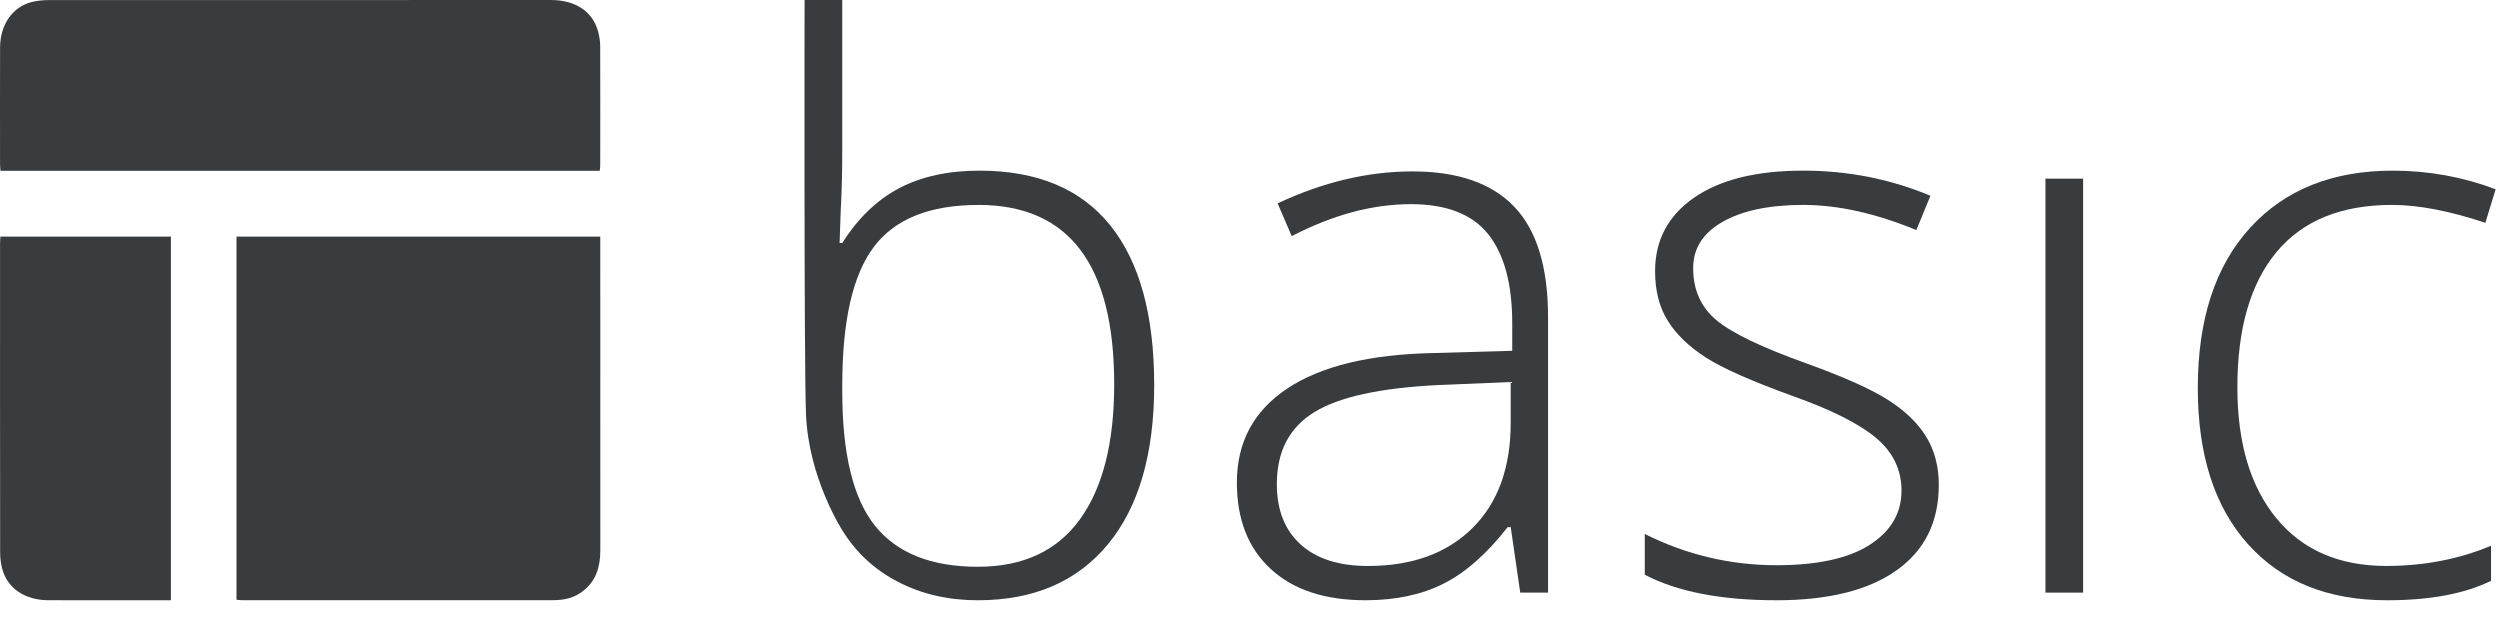
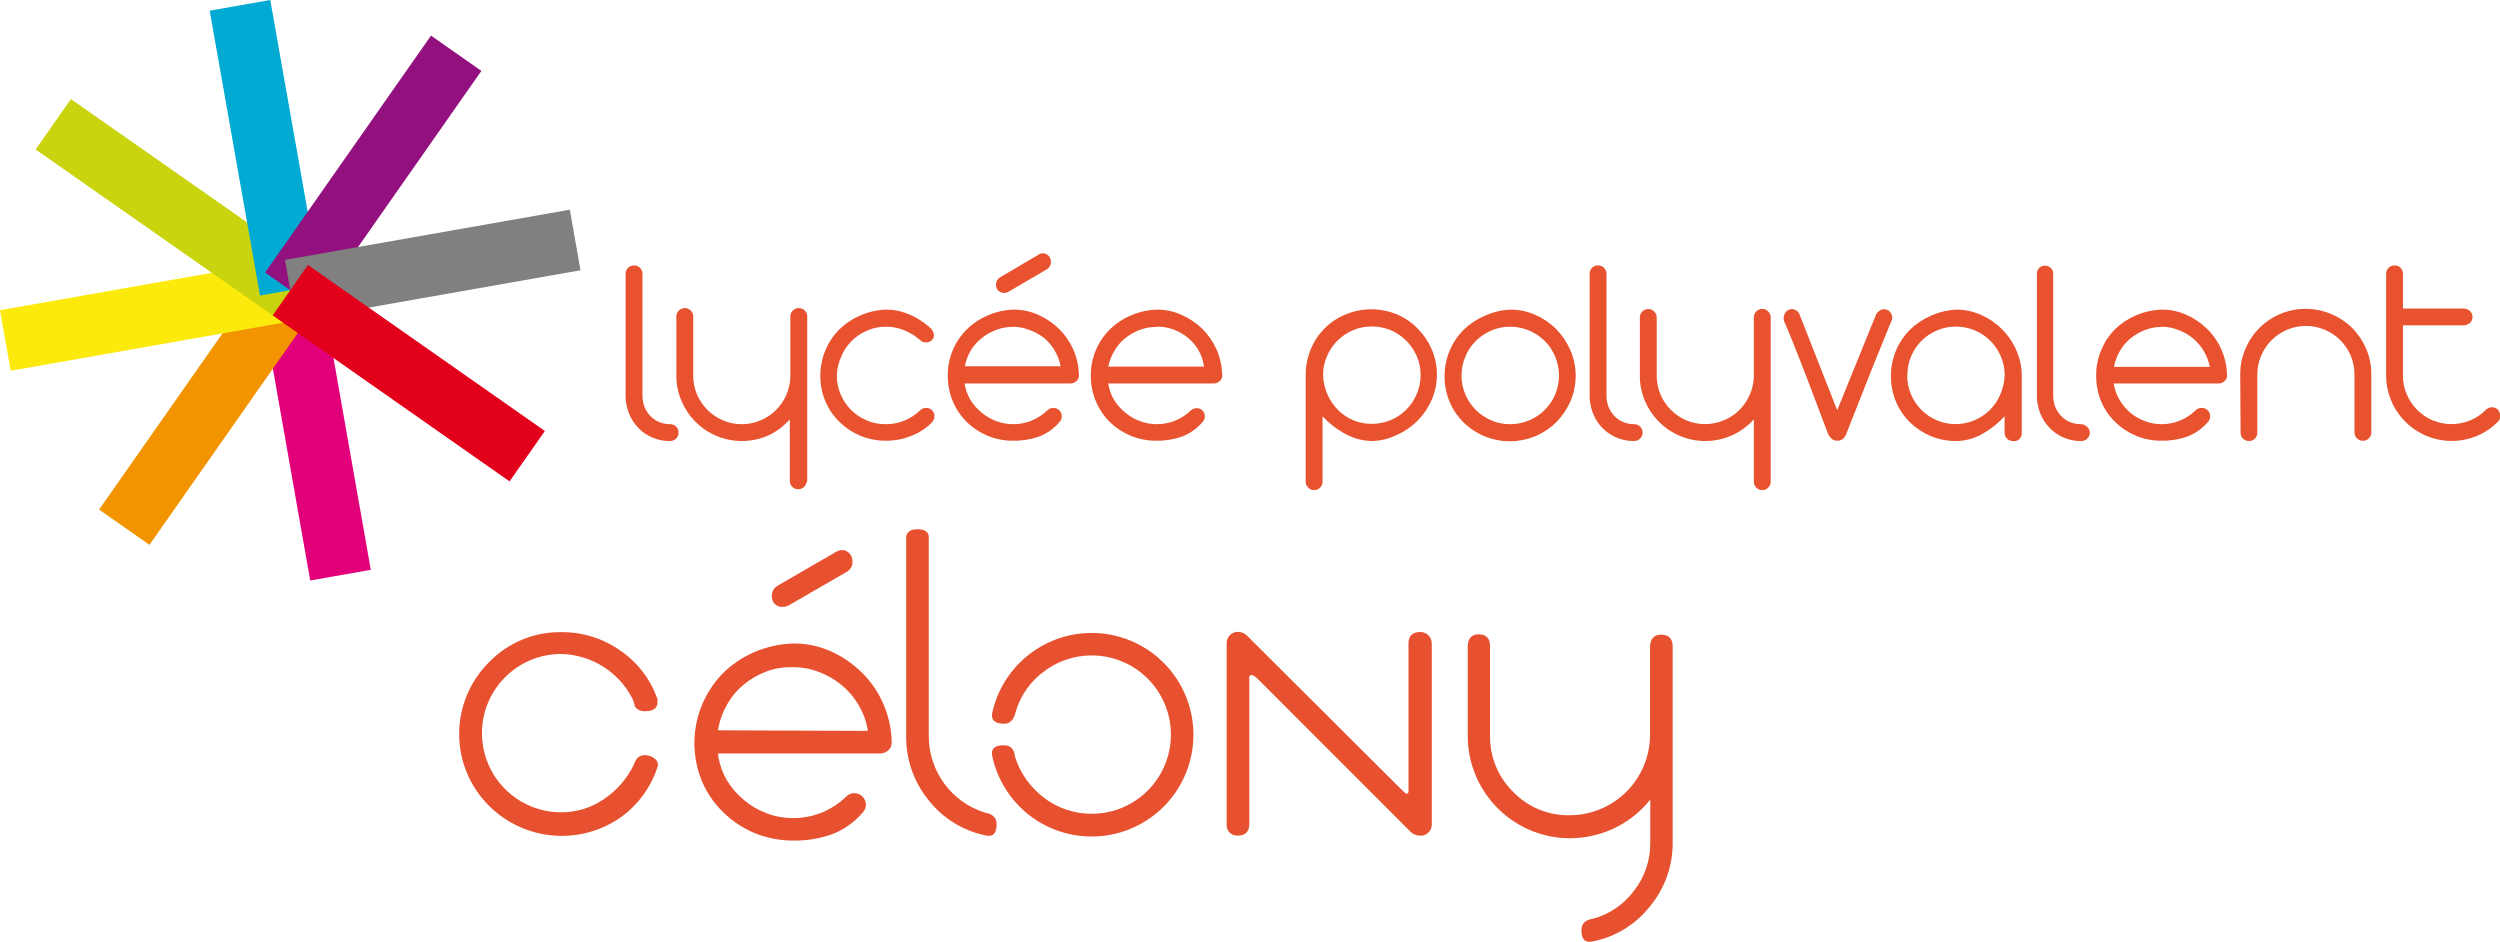
- <svg xmlns="http://www.w3.org/2000/svg" version="1.1" id="Layer_1" x="0px" y="0px" width="162px" height="40px" viewBox="0 0 162 40" enable-background="new 0 0 162 40" xml:space="preserve">
-   <g>
-     <g>
-       <path fill="#383C3F" d="M52.229,26.851C52.094,23.447,52.136,0,52.136,0h2.443v9.65c0,1.449-0.033,2.78-0.1,3.998l-0.073,2.098    h0.173c1.02-1.611,2.25-2.795,3.69-3.552c1.439-0.757,3.17-1.136,5.196-1.136c3.75,0,6.577,1.181,8.477,3.542    c1.9,2.361,2.85,5.812,2.85,10.353c0,4.46-1,7.898-2.999,10.316c-1.999,2.419-4.809,3.628-8.428,3.628    c-1.91,0-3.628-0.396-5.159-1.185c-1.531-0.788-2.74-1.908-3.628-3.356C54.579,34.355,52.397,31,52.229,26.851z M63.415,13.28    c-3.16,0-5.422,0.904-6.787,2.715c-1.367,1.809-2.049,4.796-2.049,8.958v0.421c0,4.046,0.711,6.951,2.134,8.711    c1.424,1.761,3.641,2.641,6.652,2.641c2.928,0,5.132-1.024,6.614-3.074c1.481-2.046,2.221-4.963,2.221-8.747    C72.201,17.154,69.272,13.28,63.415,13.28z" />
-       <path fill="#383C3F" d="M98.511,38.402l-0.617-4.244h-0.197c-1.349,1.728-2.735,2.948-4.159,3.664    c-1.424,0.718-3.105,1.074-5.047,1.074c-2.632,0-4.682-0.674-6.145-2.024c-1.466-1.347-2.197-3.216-2.197-5.601    c0-2.618,1.09-4.649,3.271-6.098c2.178-1.447,5.335-2.213,9.464-2.296l5.109-0.146v-1.778c0-2.549-0.519-4.473-1.555-5.775    c-1.037-1.298-2.707-1.949-5.011-1.949c-2.483,0-5.06,0.692-7.724,2.072l-0.914-2.122c2.946-1.383,5.857-2.072,8.737-2.072    c2.944,0,5.146,0.764,6.603,2.294s2.185,3.915,2.185,7.158v17.842H98.511L98.511,38.402z M88.639,36.675    c2.863,0,5.12-0.818,6.774-2.455c1.653-1.637,2.48-3.911,2.48-6.823v-2.642l-4.688,0.197c-3.77,0.182-6.455,0.771-8.058,1.768    c-1.605,0.994-2.408,2.544-2.408,4.649c0,1.679,0.515,2.984,1.543,3.912C85.31,36.21,86.763,36.675,88.639,36.675z" />
-       <path fill="#383C3F" d="M125.634,31.418c0,2.403-0.913,4.25-2.739,5.541c-1.827,1.293-4.418,1.938-7.775,1.938    c-3.587,0-6.432-0.552-8.539-1.654v-2.641c2.699,1.351,5.547,2.024,8.539,2.024c2.65,0,4.663-0.441,6.035-1.321    c1.375-0.88,2.062-2.053,2.062-3.517c0-1.349-0.548-2.484-1.641-3.405c-1.096-0.921-2.894-1.827-5.394-2.716    c-2.682-0.971-4.566-1.806-5.651-2.505c-1.086-0.699-1.905-1.489-2.455-2.37c-0.553-0.878-0.827-1.952-0.827-3.22    c0-2.007,0.844-3.595,2.529-4.764c1.687-1.167,4.043-1.751,7.072-1.751c2.894,0,5.642,0.542,8.242,1.628l-0.913,2.224    c-2.633-1.086-5.078-1.63-7.329-1.63c-2.191,0-3.925,0.361-5.209,1.087c-1.283,0.723-1.924,1.727-1.924,3.009    c0,1.4,0.497,2.519,1.491,3.357c0.996,0.84,2.939,1.778,5.838,2.813c2.419,0.873,4.179,1.658,5.28,2.357    c1.104,0.699,1.931,1.493,2.48,2.381C125.358,29.174,125.634,30.219,125.634,31.418z" />
-       <path fill="#383C3F" d="M134.987,38.402h-2.442V11.576h2.442V38.402z" />
-       <path fill="#383C3F" d="M154.683,38.897c-3.834,0-6.836-1.21-9.008-3.629c-2.173-2.418-3.258-5.791-3.258-10.118    c0-4.442,1.125-7.901,3.38-10.378c2.254-2.475,5.341-3.714,9.256-3.714c2.32,0,4.541,0.404,6.664,1.208l-0.666,2.172    c-2.32-0.771-4.337-1.159-6.048-1.159c-3.289,0-5.784,1.014-7.479,3.047c-1.692,2.032-2.542,4.956-2.542,8.773    c0,3.619,0.85,6.452,2.542,8.502c1.695,2.049,4.065,3.072,7.109,3.072c2.435,0,4.697-0.436,6.786-1.308v2.271    C159.708,38.478,157.464,38.897,154.683,38.897z" />
-     </g>
-     <g>
-       <path fill="#383C3F" d="M15.325,38.863c0-7.852,0-15.675,0-23.533c7.844,0,15.679,0,23.573,0c0,0.206,0,0.392,0,0.579    c0,6.58-0.002,13.161,0.003,19.742c0,1.057-0.255,1.981-1.137,2.662c-0.571,0.44-1.22,0.578-1.903,0.579    c-6.721,0.007-13.441,0.004-20.159,0.003C15.583,38.895,15.465,38.875,15.325,38.863z" />
-       <path fill="#383C3F" d="M38.863,11.07c-12.952,0-25.877,0-38.83,0c-0.012-0.161-0.03-0.296-0.03-0.431    C0.002,8.121-0.005,5.604,0.005,3.085C0.012,1.59,0.804,0.45,2.066,0.128C2.431,0.035,2.822,0.006,3.2,0.005    C14.035-0.001,24.871,0,35.705,0.001c1.57,0,2.686,0.733,3.044,2.012c0.088,0.313,0.142,0.647,0.144,0.973    c0.01,2.587,0.004,5.174,0.002,7.762C38.896,10.848,38.877,10.948,38.863,11.07z" />
-       <path fill="#383C3F" d="M11.075,38.896c-0.758,0-1.467,0-2.176,0c-1.927,0-3.854,0.006-5.782-0.002    c-1.509-0.007-2.636-0.772-2.975-2.035c-0.093-0.348-0.132-0.719-0.133-1.08C0,29.111,0.002,22.443,0.003,15.776    c0-0.137,0.014-0.273,0.023-0.445c3.688,0,7.355,0,11.049,0C11.075,23.173,11.075,30.996,11.075,38.896z" />
+ <svg xmlns="http://www.w3.org/2000/svg" viewBox="0 0 221.07 83.29">
+   <defs>
+     <style>.cls-1{fill:#e7512f;}.cls-2,.cls-3,.cls-4,.cls-5,.cls-6,.cls-7,.cls-8,.cls-9{fill:none;stroke-width:5.44px;}.cls-2{stroke:#e2001a;}.cls-3{stroke:#e2007a;}.cls-4{stroke:#f29400;}.cls-5{stroke:#fcea0d;}.cls-6{stroke:#c9d30e;}.cls-7{stroke:#00aad3;}.cls-8{stroke:#93117e;}.cls-9{stroke:gray;}.cls-10{fill:#e8522f;}</style>
+   </defs>
+   <g id="Calque_2" data-name="Calque 2">
+     <g id="Calque_1-2" data-name="Calque 1">
+       <path class="cls-1" d="M56.2,67.26a.9.9,0,0,1,.87-.48,1.34,1.34,0,0,1,.83.31.66.66,0,0,1,.24.75,8.88,8.88,0,0,1-3.24,4.43,9.11,9.11,0,0,1-11.64-1,8.95,8.95,0,0,1,0-12.73,8.72,8.72,0,0,1,6.39-2.64,8.88,8.88,0,0,1,5.23,1.65,8.57,8.57,0,0,1,3.26,4.28,1.3,1.3,0,0,1,0,.26c0,.53-.36.8-1.1.8a1,1,0,0,1-.91-.44c0-.19-.11-.4-.18-.62a7.26,7.26,0,0,0-6.33-4,7,7,0,0,0,0,14,6.59,6.59,0,0,0,3.76-1.15,7.71,7.71,0,0,0,2.64-3Z" />
+       <path class="cls-1" d="M68.71,51.82a1,1,0,0,0-.43.61,1.29,1.29,0,0,0,.06.75,1,1,0,0,0,.65.48.93.93,0,0,0,.23,0,1.12,1.12,0,0,0,.53-.13l5.19-3a1.09,1.09,0,0,0,.44-.65,2,2,0,0,0,0-.23,1.12,1.12,0,0,0-.13-.53,1,1,0,0,0-.61-.47,1,1,0,0,0-.24,0,.88.88,0,0,0-.51.18l-.07-.1.06.1Z" />
+       <path class="cls-1" d="M80.13,65.1V47.49q.08-.69,1-.69c.64,0,1,.23,1,.69V65.14a7.07,7.07,0,0,0,5,6.73q1,.18,1,1c0,.83-.33,1.18-1,1a8.6,8.6,0,0,1-5-3.09A8.83,8.83,0,0,1,80.13,65.1Z" />
+       <path class="cls-1" d="M87.75,63a9,9,0,1,1,3.16,9,9,9,0,0,1-3.16-5.1q-.23-1,1-1c.61,0,.94.33,1,1a7.27,7.27,0,0,0,2.59,3.66,7,7,0,1,0,0-11.2A6.73,6.73,0,0,0,89.8,63c-.15.65-.49,1-1,1C87.94,64,87.6,63.63,87.75,63Z" />
+       <path class="cls-1" d="M109.45,55.87a1.19,1.19,0,0,1,.81.33L124,69.89c.2.2.33.3.41.3s.17-.1.14-.3v-13c0-.68.39-1,1-1a1,1,0,0,1,1.06,1v16a1,1,0,0,1-.81,1,.92.92,0,0,1-.29,0,1.15,1.15,0,0,1-.77-.33l-13.5-13.51c-.25-.24-.44-.36-.59-.36s-.21.13-.18.4V72.89c0,.69-.39,1-1,1a.92.92,0,0,1-1-1v-16A1,1,0,0,1,109.45,55.87Z" />
+       <path class="cls-1" d="M130.76,56.09c.63,0,1,.35,1,1v7.94a6.84,6.84,0,0,0,2.05,5,6.75,6.75,0,0,0,5,2.06,7.12,7.12,0,0,0,7.1-7.06V57.12c.05-.68.38-1,1-1s1,.35,1,1V74.43a8.74,8.74,0,0,1-2,5.71,8.56,8.56,0,0,1-5.07,3.11q-1,.23-1-1c0-.56.33-.91,1-1a6.73,6.73,0,0,0,3.66-2.49,6.8,6.8,0,0,0,1.43-4.24V70.7a9.05,9.05,0,0,1-16.14-5.64V57.12C129.82,56.44,130.15,56.09,130.76,56.09Z" />
+       <path class="cls-1" d="M78.06,62.13a8.67,8.67,0,0,0-1.9-2.71,9.39,9.39,0,0,0-2.72-1.84,8,8,0,0,0-3.26-.68,9.52,9.52,0,0,0-3.49.77,9,9,0,0,0-2.78,1.88,8.82,8.82,0,0,0-1.82,9.58A8.36,8.36,0,0,0,64,71.87a8.75,8.75,0,0,0,2.76,1.81,9,9,0,0,0,3.37.65,9.83,9.83,0,0,0,3.45-.56,6.79,6.79,0,0,0,2.69-1.9,1,1,0,0,0,0-1.43,1,1,0,0,0-1.44,0,7,7,0,0,1-2.12,1.4,6.7,6.7,0,0,1-2.58.5,6.44,6.44,0,0,1-2.35-.43,6.61,6.61,0,0,1-2-1.17A6.84,6.84,0,0,1,64.28,69a6.26,6.26,0,0,1-.78-2.22l0-.15H77.83a1.09,1.09,0,0,0,.74-.3.86.86,0,0,0,.28-.66c0-.06,0-.12,0-.19A8.83,8.83,0,0,0,78.06,62.13ZM63.51,64.58l0-.15a6.86,6.86,0,0,1,.8-2.16,6.22,6.22,0,0,1,1.45-1.73,7.26,7.26,0,0,1,2-1.16A6.26,6.26,0,0,1,70.1,59a6.35,6.35,0,0,1,2.34.43,7.2,7.2,0,0,1,2,1.16,6.46,6.46,0,0,1,1.47,1.73,6.66,6.66,0,0,1,.82,2.16l0,.15Z" />
+       <polygon class="cls-1" points="63.63 66.73 63.63 66.73 63.62 66.73 63.63 66.73" />
+       <line class="cls-2" x1="25.67" y1="25.66" x2="25.67" y2="25.66" />
+       <line class="cls-2" x1="25.67" y1="25.66" x2="25.67" y2="25.66" />
+       <line class="cls-3" x1="30.11" y1="50.86" x2="25.67" y2="25.66" />
+       <line class="cls-4" x1="10.99" y1="46.62" x2="25.67" y2="25.66" />
+       <line class="cls-2" x1="25.67" y1="25.66" x2="25.67" y2="25.66" />
+       <line class="cls-2" x1="25.67" y1="25.66" x2="25.67" y2="25.66" />
+       <line class="cls-2" x1="25.67" y1="25.66" x2="25.67" y2="25.66" />
+       <line class="cls-2" x1="25.67" y1="25.66" x2="25.67" y2="25.66" />
+       <line class="cls-2" x1="25.67" y1="25.66" x2="25.67" y2="25.66" />
+       <line class="cls-2" x1="25.67" y1="25.66" x2="25.67" y2="25.66" />
+       <line class="cls-5" x1="0.47" y1="30.11" x2="25.67" y2="25.66" />
+       <line class="cls-6" x1="4.71" y1="10.99" x2="25.67" y2="25.66" />
+       <line class="cls-7" x1="21.22" y1="0.47" x2="25.67" y2="25.66" />
+       <line class="cls-8" x1="25.67" y1="25.66" x2="40.34" y2="4.71" />
+       <line class="cls-9" x1="25.67" y1="25.66" x2="50.86" y2="21.22" />
+       <line class="cls-2" x1="46.62" y1="40.34" x2="25.67" y2="25.66" />
+       <path class="cls-10" d="M60,38.25a.72.72,0,0,1-.21.53.77.77,0,0,1-.53.22,3.92,3.92,0,0,1-1.85-.44,3.75,3.75,0,0,1-1.21-1,3.87,3.87,0,0,1-.68-1.28,4.29,4.29,0,0,1-.2-1.2V24.21a.71.71,0,0,1,.22-.53.76.76,0,0,1,1.05,0,.71.71,0,0,1,.22.53V35.08a3.49,3.49,0,0,0,.08.58,2.37,2.37,0,0,0,.35.79,2.55,2.55,0,0,0,.74.72,2.49,2.49,0,0,0,1.28.34.76.76,0,0,1,.53.21A.74.74,0,0,1,60,38.25Z" />
+       <path class="cls-10" d="M71.33,42.6a.75.75,0,0,1-1.49,0V37.08A5.82,5.82,0,0,1,68,38.48a5.8,5.8,0,0,1-6.5-1.18,5.78,5.78,0,0,1-1.23-1.83,5.57,5.57,0,0,1-.46-2.26V28.08a.75.75,0,1,1,1.49,0v5.13a4.25,4.25,0,0,0,.33,1.67,4.49,4.49,0,0,0,.93,1.37,4.29,4.29,0,0,0,1.37.92,4,4,0,0,0,1.66.34,4.11,4.11,0,0,0,1.64-.33,4.19,4.19,0,0,0,1.34-.87,4.32,4.32,0,0,0,1.32-2.93v-5.3a.75.75,0,1,1,1.49,0V42.6Z" />
+       <path class="cls-10" d="M81.36,30.07A4.93,4.93,0,0,0,80,29.22a4.12,4.12,0,0,0-1.65-.33,4.06,4.06,0,0,0-1.67.34,4.29,4.29,0,0,0-1.37.92,4.23,4.23,0,0,0-.92,1.38A4.17,4.17,0,0,0,74,33.21a4.09,4.09,0,0,0,.34,1.67,4.28,4.28,0,0,0,2.29,2.29,4.06,4.06,0,0,0,1.67.34A4.12,4.12,0,0,0,80,37.18a4.29,4.29,0,0,0,1.37-.9.72.72,0,0,1,.53-.21.74.74,0,0,1,.53.21.71.71,0,0,1,.2.54.84.84,0,0,1-.28.59,4.58,4.58,0,0,1-.58.49,5,5,0,0,1-.89.52,7,7,0,0,1-1.15.4,6.08,6.08,0,0,1-1.38.15,5.76,5.76,0,0,1-4.08-1.63A5.52,5.52,0,0,1,73,35.52a5.71,5.71,0,0,1-.46-2.31,5.79,5.79,0,0,1,1.67-4.07,6,6,0,0,1,1.85-1.24,6.1,6.1,0,0,1,2.31-.52,4.77,4.77,0,0,1,1.34.18,6.46,6.46,0,0,1,1.1.43,6.62,6.62,0,0,1,.88.54c.25.19.46.36.62.51a.89.89,0,0,1,.25.44.55.55,0,0,1-.15.59.74.74,0,0,1-.53.21A.72.72,0,0,1,81.36,30.07Z" />
+       <path class="cls-10" d="M85.3,33.91a4,4,0,0,0,.5,1.43,4.37,4.37,0,0,0,1,1.14,4.19,4.19,0,0,0,1.28.75,4.09,4.09,0,0,0,1.51.28,4.13,4.13,0,0,0,1.66-.33,4.29,4.29,0,0,0,1.37-.9.76.76,0,0,1,1.05,0,.71.71,0,0,1,.22.53.69.69,0,0,1-.22.53,4.49,4.49,0,0,1-1.78,1.26,6.53,6.53,0,0,1-2.3.37,5.77,5.77,0,0,1-2.24-.43,5.86,5.86,0,0,1-1.84-1.2,5.71,5.71,0,0,1-1.7-4.13,5.68,5.68,0,0,1,1.67-4.07,5.84,5.84,0,0,1,1.85-1.24,6.1,6.1,0,0,1,2.31-.52,5.15,5.15,0,0,1,2.17.46,6.25,6.25,0,0,1,1.82,1.22,6.07,6.07,0,0,1,1.26,1.8,5.86,5.86,0,0,1,.51,2.21.65.65,0,0,1-.2.62.8.8,0,0,1-.54.22Zm4.24-5a4,4,0,0,0-1.5.28,4.6,4.6,0,0,0-1.27.74A4,4,0,0,0,85.84,31a4.48,4.48,0,0,0-.52,1.39h8.47A4,4,0,0,0,93.26,31a4.25,4.25,0,0,0-.94-1.12A4.51,4.51,0,0,0,91,29.17,4,4,0,0,0,89.54,28.89Zm2.28-6.38a.63.63,0,0,1,.57-.11.68.68,0,0,1,.44.35.76.76,0,0,1,.09.55.78.78,0,0,1-.33.48l-3.41,2a.76.76,0,0,1-.55.09.78.78,0,0,1-.48-.35.94.94,0,0,1-.05-.57.78.78,0,0,1,.32-.44Z" />
+       <path class="cls-10" d="M98,33.91a4,4,0,0,0,.5,1.43,4.37,4.37,0,0,0,1,1.14,4.19,4.19,0,0,0,1.28.75,4.09,4.09,0,0,0,1.51.28,4.13,4.13,0,0,0,1.66-.33,4.29,4.29,0,0,0,1.37-.9.76.76,0,0,1,1,0,.71.71,0,0,1,.22.53.69.69,0,0,1-.22.53,4.49,4.49,0,0,1-1.78,1.26,6.53,6.53,0,0,1-2.3.37,5.77,5.77,0,0,1-2.24-.43,5.86,5.86,0,0,1-1.84-1.2,5.71,5.71,0,0,1-1.7-4.13,5.68,5.68,0,0,1,1.67-4.07A5.84,5.84,0,0,1,100,27.9a6.1,6.1,0,0,1,2.31-.52,5.15,5.15,0,0,1,2.17.46,6.25,6.25,0,0,1,1.82,1.22,6.07,6.07,0,0,1,1.26,1.8,5.86,5.86,0,0,1,.51,2.21.65.65,0,0,1-.2.62.8.8,0,0,1-.54.22Zm4.24-5a4,4,0,0,0-1.5.28,4.6,4.6,0,0,0-1.27.74A4,4,0,0,0,98.56,31,4.48,4.48,0,0,0,98,32.42h8.47A4,4,0,0,0,106,31a4.25,4.25,0,0,0-.94-1.12,4.51,4.51,0,0,0-1.28-.74A4,4,0,0,0,102.26,28.89Z" />
+       <path class="cls-10" d="M121.3,39a5.2,5.2,0,0,1-2.45-.69,7.68,7.68,0,0,1-1.9-1.5V42.6a.72.72,0,0,1-.21.52.71.71,0,0,1-.53.22.69.69,0,0,1-.53-.22.73.73,0,0,1-.22-.52V33.16a5.79,5.79,0,0,1,.46-2.3A5.52,5.52,0,0,1,117.17,29a5.59,5.59,0,0,1,1.83-1.2,5.93,5.93,0,0,1,4.53,0,5.67,5.67,0,0,1,1.83,1.25,6,6,0,0,1,1.24,1.83,5.63,5.63,0,0,1,0,4.48,6,6,0,0,1-3.1,3.11A5.32,5.32,0,0,1,121.3,39ZM117,33.16a4.47,4.47,0,0,0,.39,1.73,4.6,4.6,0,0,0,.93,1.37,4.31,4.31,0,0,0,1.35.9,4.05,4.05,0,0,0,1.63.32,4.34,4.34,0,0,0,1.68-.33,4.29,4.29,0,0,0,2.3-2.31,4.1,4.1,0,0,0,.34-1.68,4,4,0,0,0-.34-1.66,4.29,4.29,0,0,0-.92-1.37,4.42,4.42,0,0,0-1.38-.93,4.34,4.34,0,0,0-1.68-.33,4.25,4.25,0,0,0-1.67.33,4.49,4.49,0,0,0-1.37.93,4.29,4.29,0,0,0-.92,1.37A4,4,0,0,0,117,33.16Z" />
+       <path class="cls-10" d="M133.58,27.38a5.37,5.37,0,0,1,2.2.47,6,6,0,0,1,1.84,1.26A6.31,6.31,0,0,1,138.88,31a5.72,5.72,0,0,1,0,4.47,6.15,6.15,0,0,1-1.24,1.84,5.84,5.84,0,0,1-8.19.07,5.52,5.52,0,0,1-1.25-1.82,5.71,5.71,0,0,1-.46-2.31,5.79,5.79,0,0,1,1.67-4.07,6,6,0,0,1,1.85-1.24A6.1,6.1,0,0,1,133.58,27.38Zm-4.34,5.83a4.09,4.09,0,0,0,.34,1.67,4.28,4.28,0,0,0,2.29,2.29,4.06,4.06,0,0,0,1.67.34,4.17,4.17,0,0,0,1.68-.34,4.25,4.25,0,0,0,2.3-2.29,4.26,4.26,0,0,0,.34-1.67,4.37,4.37,0,0,0-1.26-3.06,4.45,4.45,0,0,0-1.38-.92,4.17,4.17,0,0,0-1.68-.34,4.06,4.06,0,0,0-1.67.34,4.29,4.29,0,0,0-1.37.92,4.23,4.23,0,0,0-.92,1.38A4.17,4.17,0,0,0,129.24,33.21Z" />
+       <path class="cls-10" d="M145.25,38.25a.69.69,0,0,1-.22.53.73.73,0,0,1-.53.22,3.87,3.87,0,0,1-3.06-1.44,4,4,0,0,1-.67-1.28,4.29,4.29,0,0,1-.2-1.2V24.21a.72.72,0,0,1,.74-.74.72.72,0,0,1,.53.21.75.75,0,0,1,.22.53V35.08a2.67,2.67,0,0,0,.08.58,2.37,2.37,0,0,0,.35.79,2.43,2.43,0,0,0,.74.72,2.48,2.48,0,0,0,1.27.34.72.72,0,0,1,.53.21A.71.71,0,0,1,145.25,38.25Z" />
+       <path class="cls-10" d="M156.58,42.6a.73.73,0,0,1-.22.52.69.69,0,0,1-.53.22.71.71,0,0,1-.53-.22.72.72,0,0,1-.21-.52V37.08a5.76,5.76,0,0,1-1.9,1.4,5.77,5.77,0,0,1-4.65.06,5.74,5.74,0,0,1-1.84-1.24,6,6,0,0,1-1.24-1.83,5.73,5.73,0,0,1-.45-2.26V28.08a.72.72,0,0,1,.21-.53.71.71,0,0,1,.53-.22.69.69,0,0,1,.53.22.73.73,0,0,1,.22.53v5.13a4.25,4.25,0,0,0,.33,1.67,4.32,4.32,0,0,0,.93,1.37,4.25,4.25,0,0,0,1.36.92,4.23,4.23,0,0,0,3.3,0,4.23,4.23,0,0,0,1.35-.87,4.44,4.44,0,0,0,1.32-2.93v-5.3a.72.72,0,0,1,.21-.53.71.71,0,0,1,.53-.22.69.69,0,0,1,.53.22.73.73,0,0,1,.22.53V42.6Z" />
+       <path class="cls-10" d="M157.78,28.44a.78.78,0,0,1,0-.6.73.73,0,0,1,.38-.44.66.66,0,0,1,.58,0,.71.71,0,0,1,.38.38l3.34,8.5,3.45-8.5a1,1,0,0,1,.43-.38.62.62,0,0,1,.53,0,.68.68,0,0,1,.4.41.7.7,0,0,1,0,.55s-.09.19-.21.49l-.63,1.56c-.31.74-.72,1.76-1.23,3.05s-1.16,2.92-1.94,4.91a1.19,1.19,0,0,1-.28.43.73.73,0,0,1-.51.17.7.7,0,0,1-.54-.21,1.14,1.14,0,0,1-.28-.39c-.69-1.84-1.28-3.4-1.76-4.66s-.89-2.29-1.2-3.07-.54-1.35-.69-1.69S157.78,28.45,157.78,28.44Z" />
+       <path class="cls-10" d="M173,27.38a5.32,5.32,0,0,1,2.19.47,6,6,0,0,1,1.84,1.26A6,6,0,0,1,178.31,31a5.5,5.5,0,0,1,.47,2.25v5.07a.73.73,0,0,1-.22.52A.69.69,0,0,1,178,39a.71.71,0,0,1-.53-.22.72.72,0,0,1-.21-.52V36.81a7.84,7.84,0,0,1-1.91,1.53A4.82,4.82,0,0,1,173,39a5.82,5.82,0,0,1-2.25-.43,5.93,5.93,0,0,1-1.83-1.2,5.52,5.52,0,0,1-1.25-1.82,5.88,5.88,0,0,1-.46-2.31,5.79,5.79,0,0,1,1.67-4.07,6,6,0,0,1,1.85-1.24A6.11,6.11,0,0,1,173,27.38Zm-4.35,5.83a4.09,4.09,0,0,0,.34,1.67,4.28,4.28,0,0,0,2.29,2.29,4.23,4.23,0,0,0,3.3,0,4.3,4.3,0,0,0,2.29-2.25,4.77,4.77,0,0,0,.4-1.72,4.17,4.17,0,0,0-.34-1.68,4.23,4.23,0,0,0-2.3-2.3,4.17,4.17,0,0,0-1.68-.34,4.09,4.09,0,0,0-1.67.34,4.29,4.29,0,0,0-1.37.92,4.23,4.23,0,0,0-.92,1.38A4.17,4.17,0,0,0,168.67,33.21Z" />
+       <path class="cls-10" d="M184.8,38.25a.69.69,0,0,1-.22.53.73.73,0,0,1-.52.22,3.92,3.92,0,0,1-1.85-.44,3.75,3.75,0,0,1-1.21-1,3.87,3.87,0,0,1-.68-1.28,4.29,4.29,0,0,1-.2-1.2V24.21a.71.71,0,0,1,.22-.53.76.76,0,0,1,1,0,.71.71,0,0,1,.22.53V35.08a3.49,3.49,0,0,0,.08.58,2.37,2.37,0,0,0,.35.79,2.55,2.55,0,0,0,.74.72,2.49,2.49,0,0,0,1.28.34.72.72,0,0,1,.52.21A.71.71,0,0,1,184.8,38.25Z" />
+       <path class="cls-10" d="M186.91,33.91a4,4,0,0,0,.51,1.43,4.21,4.21,0,0,0,2.23,1.89,4,4,0,0,0,1.51.28,4.31,4.31,0,0,0,3-1.23.74.74,0,0,1,.53-.21.72.72,0,0,1,.53.21.75.75,0,0,1,.22.53.73.73,0,0,1-.22.53,4.52,4.52,0,0,1-1.79,1.26,6.47,6.47,0,0,1-2.29.37,5.73,5.73,0,0,1-2.24-.43,5.86,5.86,0,0,1-1.84-1.2,5.68,5.68,0,0,1-1.25-1.82,5.87,5.87,0,0,1-.45-2.31,5.56,5.56,0,0,1,.44-2.24A5.75,5.75,0,0,1,187,29.14a6,6,0,0,1,1.85-1.24,6.15,6.15,0,0,1,2.32-.52,5.15,5.15,0,0,1,2.17.46,6.2,6.2,0,0,1,1.81,1.22,5.73,5.73,0,0,1,1.26,1.8,5.87,5.87,0,0,1,.52,2.21.66.66,0,0,1-.21.62.76.76,0,0,1-.54.22Zm4.25-5a4,4,0,0,0-1.5.28,4.46,4.46,0,0,0-1.27.74,4.07,4.07,0,0,0-.94,1.12,4.22,4.22,0,0,0-.51,1.39h8.47a4.38,4.38,0,0,0-1.48-2.51,4.46,4.46,0,0,0-1.27-.74A4,4,0,0,0,191.16,28.89Z" />
+       <path class="cls-10" d="M198.1,33.12a5.7,5.7,0,0,1,.45-2.26A6,6,0,0,1,199.79,29a5.78,5.78,0,0,1,1.83-1.23,5.78,5.78,0,0,1,4.52,0A5.78,5.78,0,0,1,208,29a6,6,0,0,1,1.24,1.84,5.7,5.7,0,0,1,.45,2.26v5.13a.72.72,0,0,1-.21.53.75.75,0,0,1-1.06,0,.73.73,0,0,1-.22-.53V33.12a4.22,4.22,0,0,0-.33-1.67,4.29,4.29,0,0,0-.92-1.37,4.4,4.4,0,0,0-1.37-.92,4.27,4.27,0,0,0-3.34,0,4.4,4.4,0,0,0-1.37.92,4.29,4.29,0,0,0-.92,1.37,4.22,4.22,0,0,0-.34,1.67v5.13a.72.72,0,0,1-.21.53.75.75,0,0,1-1.06,0,.72.72,0,0,1-.21-.53Z" />
+       <path class="cls-10" d="M211,24.21a.75.75,0,0,1,.22-.53.72.72,0,0,1,.53-.21.72.72,0,0,1,.74.74v3.07h5.31a.88.88,0,0,1,.61.22.7.7,0,0,1,.23.53.72.72,0,0,1-.23.53.87.87,0,0,1-.61.21h-5.31v4.44a4.09,4.09,0,0,0,.34,1.67,4.28,4.28,0,0,0,2.29,2.29,4.28,4.28,0,0,0,3.32,0,4,4,0,0,0,1.35-.9.8.8,0,0,1,.49-.25.77.77,0,0,1,.56.16.85.85,0,0,1,.24.48.7.7,0,0,1-.12.55,5.5,5.5,0,0,1-1.87,1.31A5.8,5.8,0,0,1,211,33.21Z" />
    </g>
  </g>
</svg>
